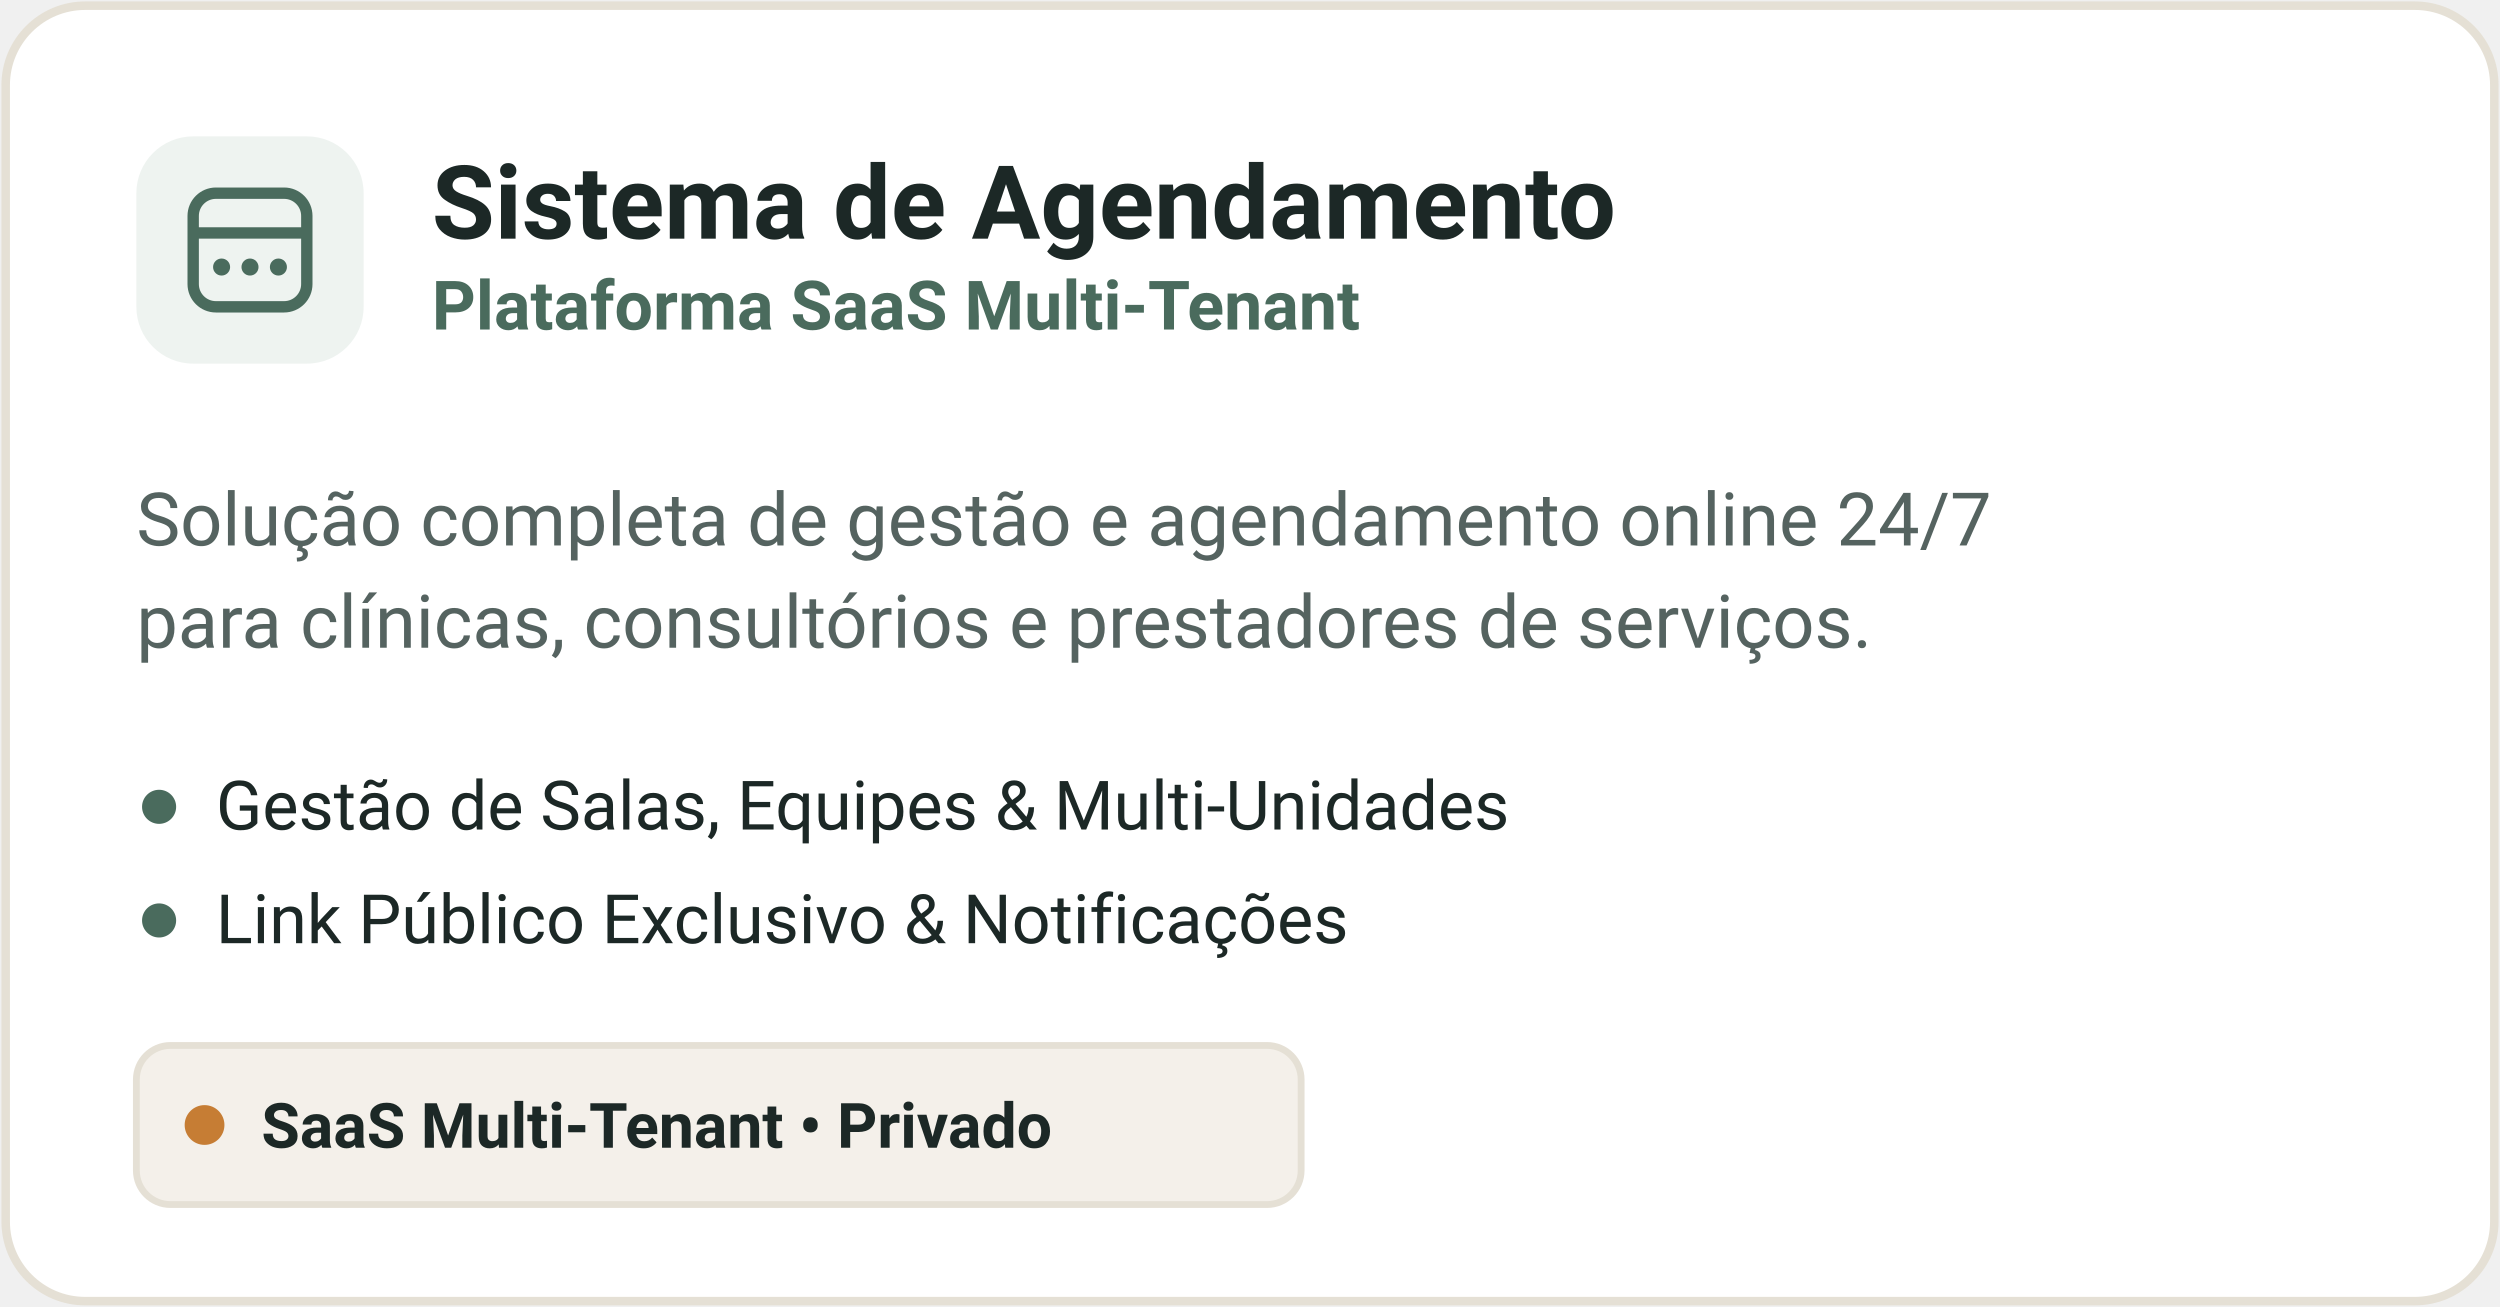
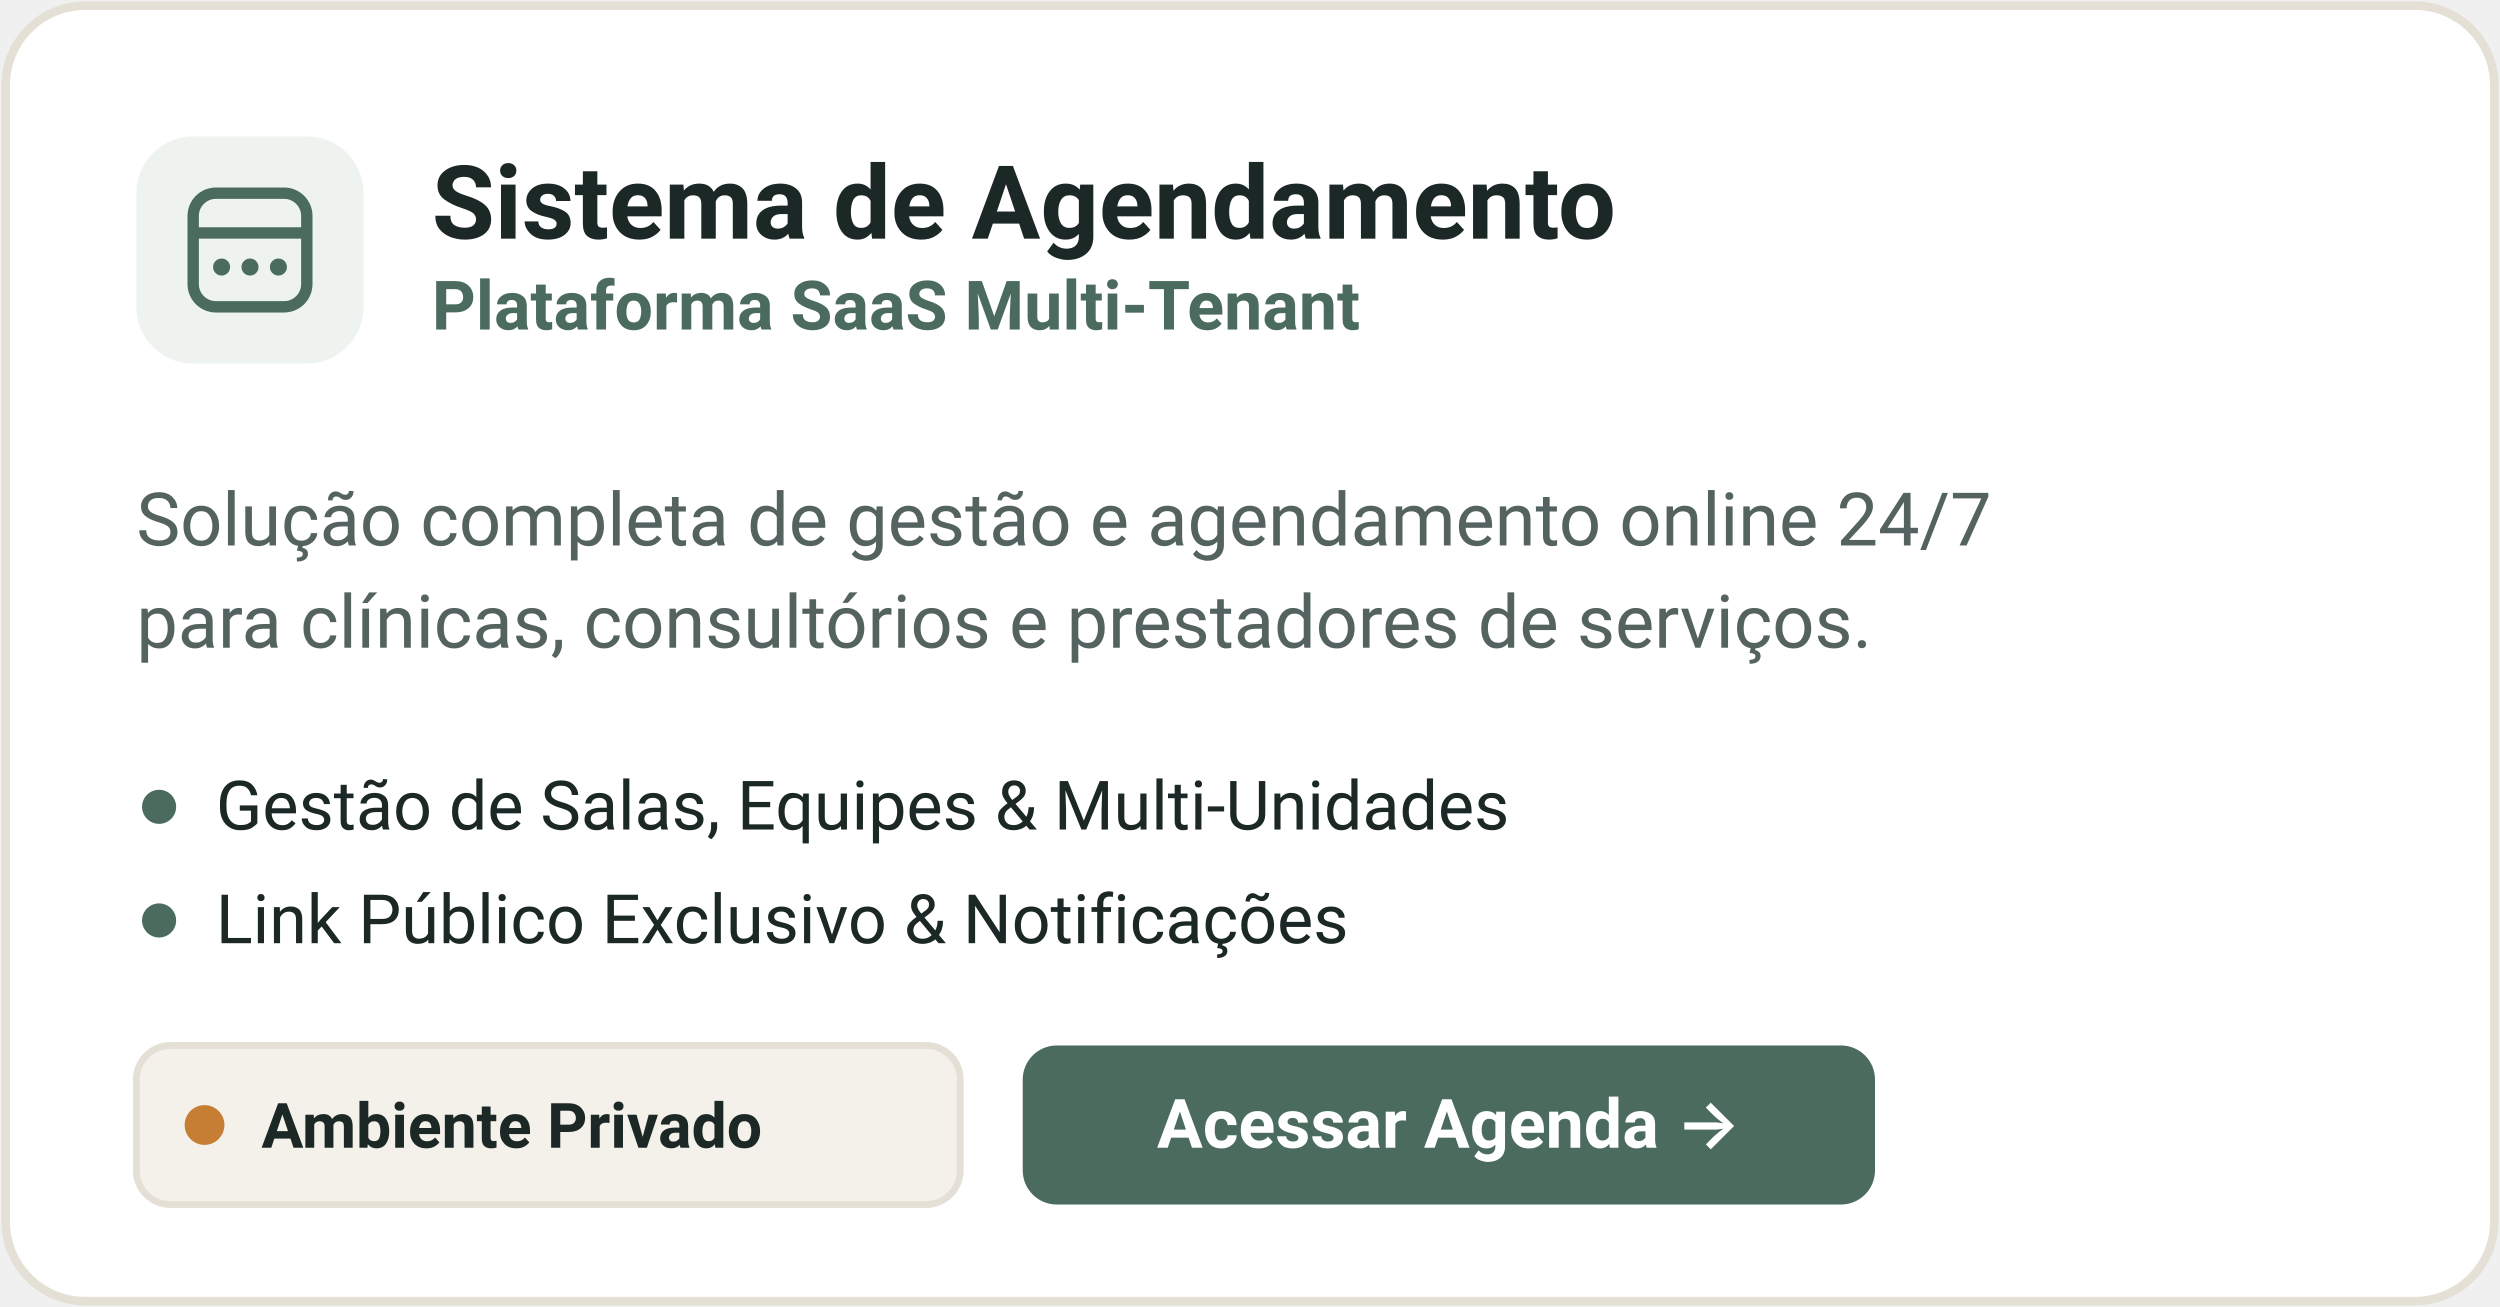
<svg xmlns="http://www.w3.org/2000/svg" width="440" height="230" viewBox="0 0 440 230" fill="none">
  <rect x="1" y="1" width="438" height="228" rx="14" fill="#ffffff" stroke="#e5e0d5" stroke-width="1.5" />
  <rect x="24" y="24" width="40" height="40" rx="10" fill="#eef3f0" />
  <rect x="34" y="34" width="20" height="20" rx="4" stroke="#4a6b5d" stroke-width="2" />
  <line x1="34" y1="41" x2="54" y2="41" stroke="#4a6b5d" stroke-width="2" />
  <circle cx="39" cy="47" r="1.5" fill="#4a6b5d" />
  <circle cx="44" cy="47" r="1.5" fill="#4a6b5d" />
  <circle cx="49" cy="47" r="1.5" fill="#4a6b5d" />
  <text x="76" y="42" font-family="-apple-system, BlinkMacSystemFont, 'Segoe UI', Roboto, sans-serif" font-size="18" font-weight="700" fill="#1c2826">Sistema de Agendamento</text>
  <text x="76" y="58" font-family="-apple-system, BlinkMacSystemFont, 'Segoe UI', Roboto, sans-serif" font-size="12" font-weight="600" fill="#4a6b5d">Plataforma SaaS Multi-Tenant</text>
  <text x="24" y="96" font-family="-apple-system, BlinkMacSystemFont, 'Segoe UI', Roboto, sans-serif" font-size="13" font-weight="400" fill="#556360">
    Solução completa de gestão e agendamento online 24/7
  </text>
  <text x="24" y="114" font-family="-apple-system, BlinkMacSystemFont, 'Segoe UI', Roboto, sans-serif" font-size="13" font-weight="400" fill="#556360">
    para clínicas, consultórios e prestadores de serviços.
  </text>
  <g transform="translate(24, 134)" font-family="-apple-system, BlinkMacSystemFont, 'Segoe UI', Roboto, sans-serif" font-size="12" fill="#1c2826">
    <circle cx="4" cy="8" r="3" fill="#4a6b5d" />
    <text x="14" y="12">Gestão de Salas, Equipes &amp; Multi-Unidades</text>
    <circle cx="4" cy="28" r="3" fill="#4a6b5d" />
    <text x="14" y="32">Link Público Exclusivo &amp; Notificações</text>
  </g>
-   <rect x="24" y="184" width="205" height="28" rx="6" fill="#f4f0ea" stroke="#e5e0d5" stroke-width="1.2" />
+   <rect x="24" y="184" width="145" height="28" rx="6" fill="#f4f0ea" stroke="#e5e0d5" stroke-width="1.2" />
  <circle cx="36" cy="198" r="3.5" fill="#c67d34" />
-   <text x="46" y="202" font-family="-apple-system, BlinkMacSystemFont, 'Segoe UI', Roboto, sans-serif" font-size="11" font-weight="600" fill="#1c2826">SaaS Multi-Tenant • Privado</text>
+   <text x="46" y="202" font-family="-apple-system, BlinkMacSystemFont, 'Segoe UI', Roboto, sans-serif" font-size="11" font-weight="600" fill="#1c2826">Ambiente Privado</text>
+   <rect x="180" y="184" width="150" height="28" rx="6" fill="#4a6b5d" />
+   <text x="255" y="202" text-anchor="middle" font-family="-apple-system, BlinkMacSystemFont, 'Segoe UI', Roboto, sans-serif" font-size="12" font-weight="600" fill="#ffffff">Acessar Agenda →</text>
</svg>
